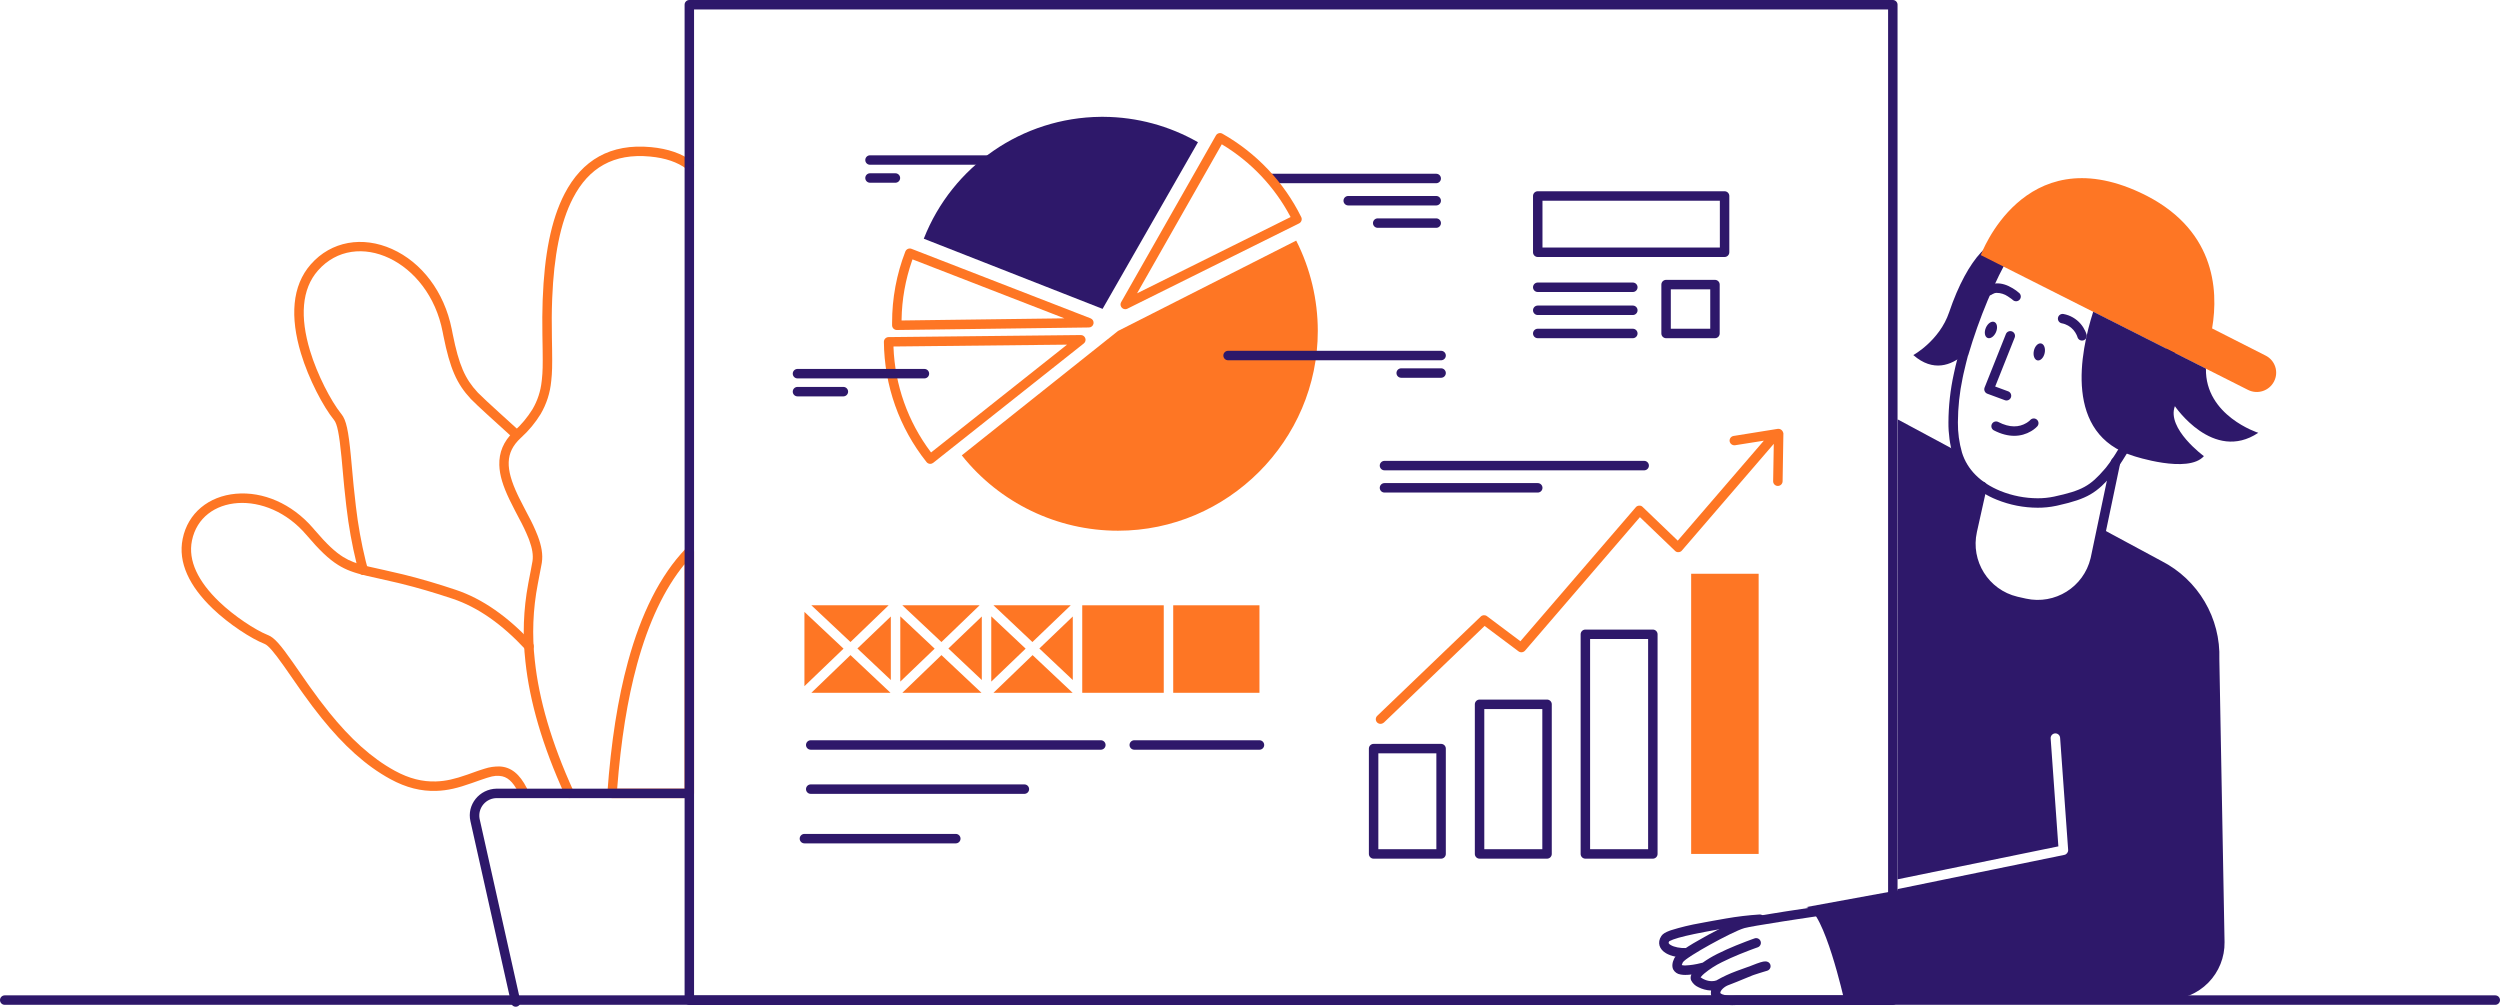
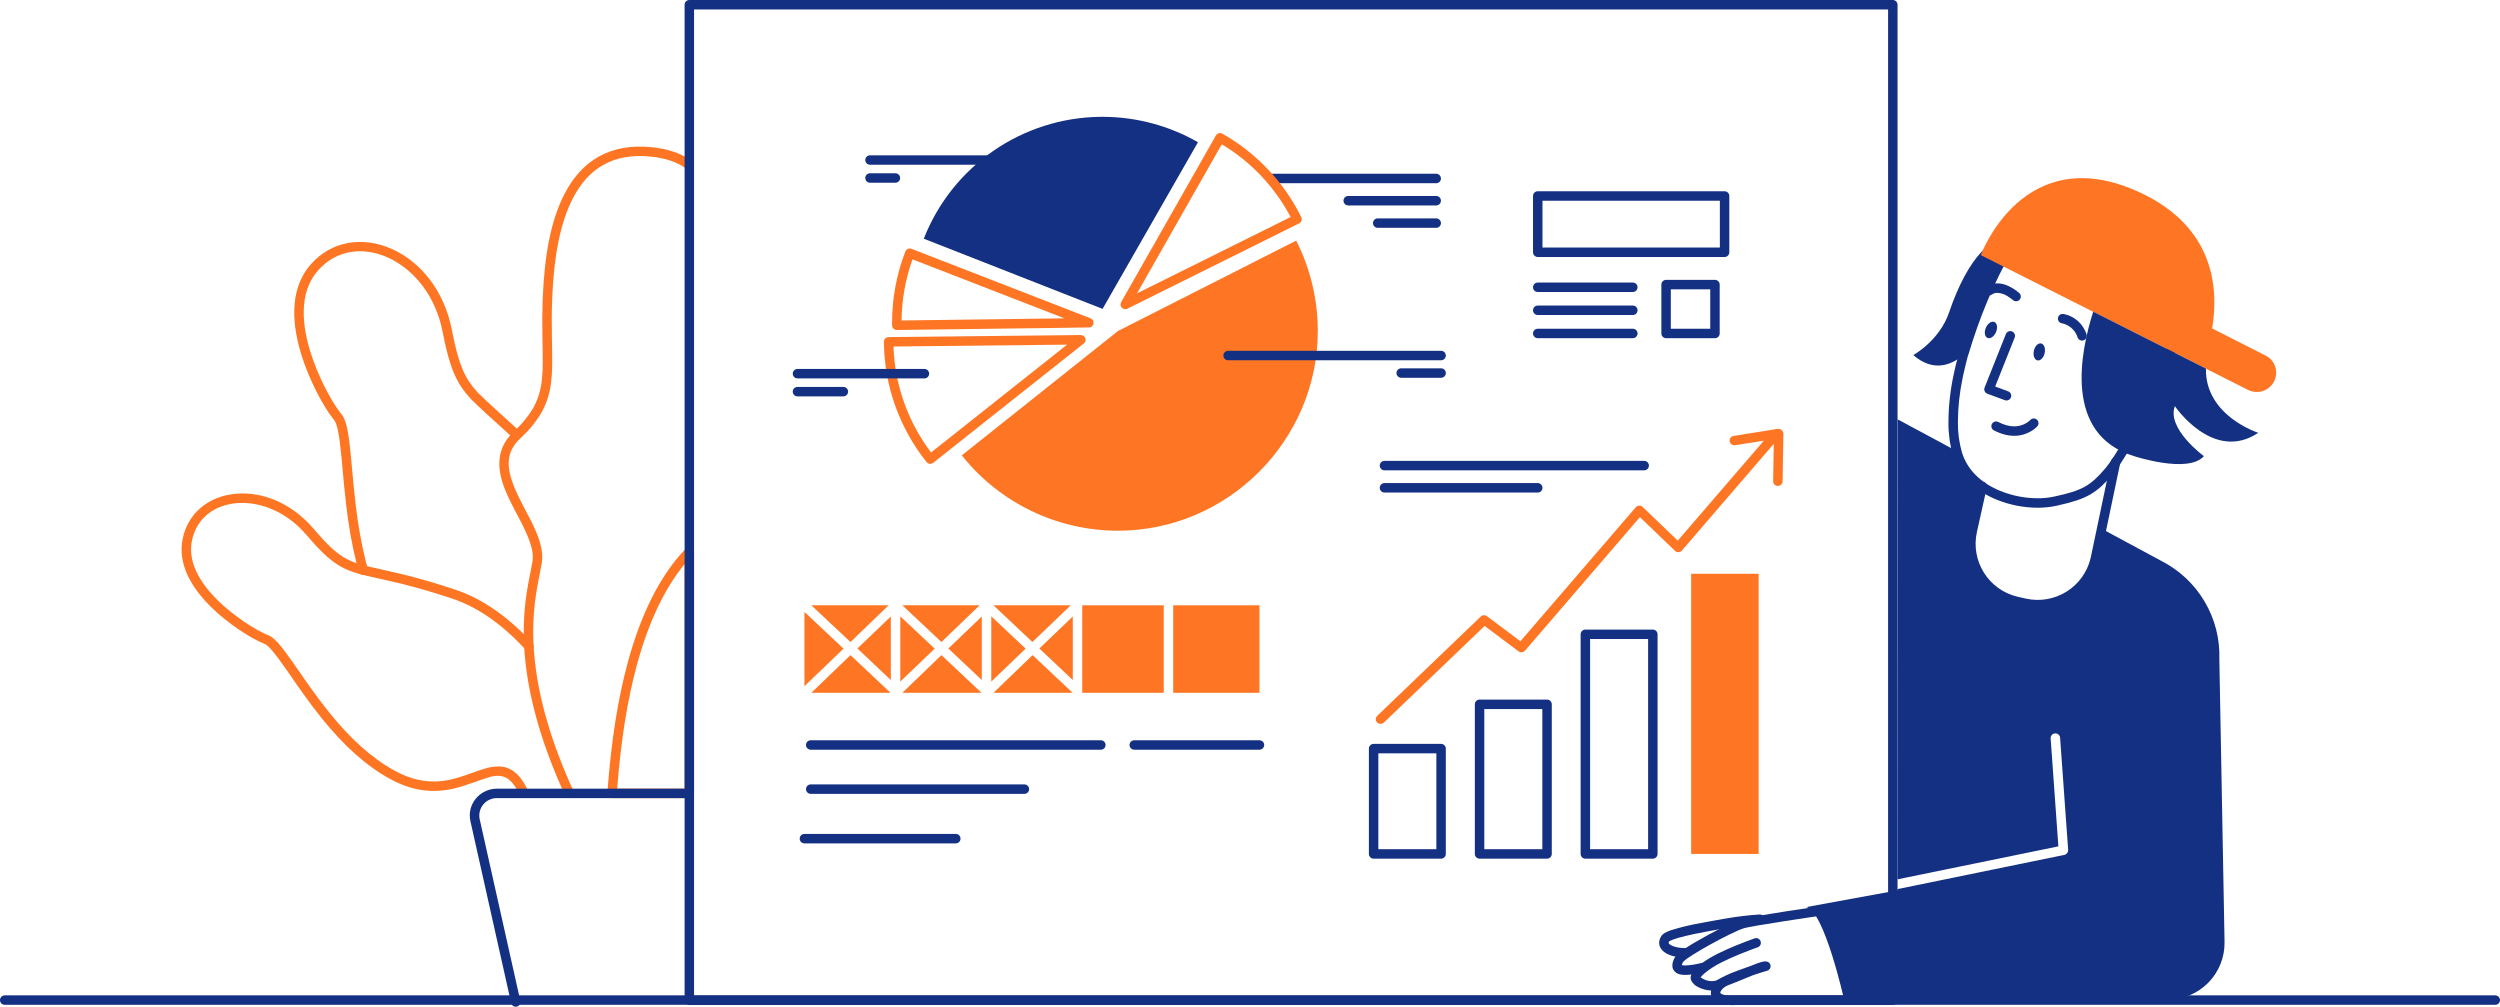
<svg xmlns="http://www.w3.org/2000/svg" viewBox="0 0 1585.6 638.5">
  <g id="graphs_and_statistics_outline_II" data-name="graphs and statistics/outline_II" transform="translate(2.6 2.6)">
    <g id="graphs_and_statistics_outline_II-2" data-name="graphs and statistics/outline_II">
      <g id="graphs_and_statistics_outline_II-3" data-name="graphs and statistics_outline_II">
        <g id="flower_1_" transform="translate(115 93)">
          <g id="leaves_1_">
            <g id="leaf_IV_1_" transform="translate(72 60)">
              <path id="Path" d="M10.529,14.177C23.51-.563,43.377-3.859,62.046,4.522,80.732,12.911,95.118,31.493,99.884,55.27l.472,2.411.164.822c3.947,19.6,7.747,28.251,15.8,36.919l.28.3c4.264,4.432,22.753,20.943,25.431,23.452a3,3,0,1,1-4.1,4.378l-2.583-2.357c-6.035-5.469-19.816-17.872-23.284-21.539l-.137-.146c-8.906-9.586-13.139-19.224-17.287-39.818q-.251-1.247-.505-2.565c-8.709-45.49-55.049-66.293-79.1-38.981C4.647,29.933,3.6,47.719,10,68.969c4.613,15.316,13.293,31.91,19.623,39.848l.282.35c3.119,3.835,4.464,10.639,6,26.487l1.477,16.056.314,3.253c.451,4.577.9,8.666,1.394,12.706a282.075,282.075,0,0,0,6.21,34.616q.658,2.617,1.37,5.167a3,3,0,1,1-5.779,1.615q-.734-2.626-1.41-5.319A287.893,287.893,0,0,1,33.134,168.4l-.229-1.893c-.413-3.482-.795-7.042-1.18-10.951l-.4-4.19c-.339-3.644-1.077-11.822-1.225-13.4l-.164-1.722c-1.384-14.24-2.661-20.81-4.679-23.291-6.851-8.4-16.091-25.966-21-42.255C-2.679,47.67-1.514,27.851,10.529,14.177Z" transform="translate(-2.98 -2.159)" fill="#fe7624" />
            </g>
            <g id="leaf_II_1_" transform="translate(0 220)">
              <path id="Path-2" data-name="Path" d="M34.433.191C51.6-1.342,69.878,6.4,83.3,21.906l1.3,1.518c7.505,8.741,12.78,13.7,17.923,16.892,4.256,2.644,8.529,4.225,15.686,5.954l1.029.242c2.6.586,15.466,3.429,20.74,4.721l2.185.542c9.852,2.473,20.012,5.432,31.624,9.321C191,66.833,207.176,78.333,222.537,94.9a3,3,0,1,1-4.4,4.079c-14.726-15.884-30.1-26.809-46.253-32.195-11.891-3.982-22.217-6.971-32.26-9.461l-2.695-.654c-6.355-1.505-18.525-4.187-19.487-4.415-8.109-1.925-13.063-3.723-18.087-6.844C93.381,41.7,87.5,36.1,79.152,26.284,54.177-3.1,12.516.622,6.576,29.946,3.969,42.613,10.529,55.9,23.9,68.726,33.543,77.97,46.645,86.5,54.44,89.691l.392.158c4.013,1.572,7.906,6.125,15.681,17.221l9.01,12.948,1.62,2.3c4.366,6.145,8.33,11.44,12.4,16.482,13.414,16.619,26.887,29.011,41.737,37.111,9.1,4.982,17.588,7.025,26.045,6.749,6.346-.207,11.949-1.534,19.916-4.321l5.895-2.108,1.4-.488c1.333-.457,2.474-.825,3.573-1.147a28.826,28.826,0,0,1,9.735-1.434c7.08.387,12.572,4.711,17.172,13.827a3,3,0,1,1-5.357,2.7c-3.638-7.21-7.3-10.172-11.882-10.522l-.541-.031c-3.041-.146-4.588.161-12.359,2.87l-4.9,1.728c-8.892,3.151-15.167,4.682-22.455,4.92-9.534.311-19.088-1.988-29.119-7.481-15.639-8.53-29.662-21.427-43.528-38.607-3.911-4.845-7.714-9.9-11.843-15.683l-1.848-2.608-9.57-13.747-.945-1.342c-6.163-8.708-9.641-12.733-11.918-13.71l-.113-.046c-8.482-3.35-22.526-12.44-32.887-22.375C5.042,58.956-2.412,43.853.7,28.746,4,12.429,17.211,1.728,34.433.191Z" transform="translate(-2.437 -2.641)" fill="#fe7624" />
            </g>
            <path id="Path-3" data-name="Path" d="M41.4,29.935C52.489,8.562,70.505-2.093,96.208.341c10.826,1.012,19.489,4.041,26.114,8.982a3,3,0,1,1-3.587,4.81c-5.686-4.24-13.3-6.9-23.089-7.818C72.462,4.12,56.725,13.426,46.729,32.7c-8.09,15.6-12.083,36.853-13.161,63.38l-.042,1.064c-.3,7.931-.315,14.223-.152,24.33l.125,7.616c.141,10.032.035,14.249-.539,19.418l-.031.273a50.385,50.385,0,0,1-6.7,20.856A68.8,68.8,0,0,1,14.07,184.362l-.594.559c-9.8,9.15-9.6,19.453-1.84,35.9l.78,1.625c.96,1.969,2,4,3.629,7.109l2.349,4.5a111.528,111.528,0,0,1,6,12.879c2.415,6.352,3.36,11.8,2.6,16.844l-.148.9c-.582,3.348-2.239,11.714-2.415,12.67a160.322,160.322,0,0,0-1.89,48.686c2.612,24.435,10.383,51.778,24.617,82.954a3,3,0,1,1-5.458,2.492c-14.494-31.746-22.441-59.711-25.125-84.808a165.812,165.812,0,0,1,1.773-49.4l.27-1.464c.444-2.309,2.144-10.918,2.445-12.918.563-3.741-.144-8.048-2.071-13.274l-.38-1a117.438,117.438,0,0,0-6-12.676l-2.764-5.291c-1.447-2.783-2.4-4.683-3.384-6.733C2.351,215.3.2,208.51.013,201.977-.215,194.028,2.634,187.008,9,180.895l.379-.359a63.962,63.962,0,0,0,11.684-13.96,44.021,44.021,0,0,0,5.819-17.764l.141-1.222c.515-4.755.61-8.865.474-18.507l-.158-9.816c-.118-8.409-.092-14.235.146-21.123l.044-1.227C28.575,69.084,32.708,46.7,41.4,29.935Z" transform="translate(199.071 -2.628)" fill="#fe7624" />
            <path id="Path-4" data-name="Path" d="M52,159.306H3a3,3,0,0,1-2.993-3.217C2.371,123.569,6.652,96.31,13.094,72.752c2.084-7.62,4.417-14.9,6.935-21.63a189.574,189.574,0,0,1,8.388-19.245,145.007,145.007,0,0,1,9.911-16.763A114.894,114.894,0,0,1,49.834.931,2.952,2.952,0,0,1,51.977,0,2.986,2.986,0,0,1,55,3.006v153.3A3,3,0,0,1,52,159.306Zm-3-148.4-.128.156C36.231,26.5,26.14,47.792,18.881,74.335c-6.125,22.4-10.259,48.192-12.638,78.849l-.009.122H49Z" transform="translate(267.6 251.294)" fill="#fe7624" />
          </g>
-           <path id="pot_2_" d="M138.353,0a3,3,0,0,1,.176,5.995L138.353,6h-121A11.074,11.074,0,0,0,6.223,19.079L32.081,134.645a3,3,0,0,1-5.812,1.481l-.043-.171L.429,20.672C-1.986,10.165,6.095.2,17.021,0l.332,0Z" transform="translate(180.347 404.6)" fill="#2e186a" />
+           <path id="pot_2_" d="M138.353,0a3,3,0,0,1,.176,5.995L138.353,6h-121A11.074,11.074,0,0,0,6.223,19.079L32.081,134.645a3,3,0,0,1-5.812,1.481l-.043-.171L.429,20.672C-1.986,10.165,6.095.2,17.021,0l.332,0Z" transform="translate(180.347 404.6)" fill="#143083" />
        </g>
        <g id="whiteboard_2_" transform="translate(434)">
-           <path id="shape_15_" d="M766.3,637.4H3a3,3,0,0,1-3-3V3A3,3,0,0,1,3,0H766.3a3,3,0,0,1,3,3V634.4A3,3,0,0,1,766.3,637.4ZM6,6V631.4H763.3V6Z" transform="translate(-2.4 -2.6)" fill="#2e186a" />
+           <path id="shape_15_" d="M766.3,637.4H3a3,3,0,0,1-3-3V3A3,3,0,0,1,3,0H766.3a3,3,0,0,1,3,3V634.4A3,3,0,0,1,766.3,637.4ZM6,6V631.4H763.3V6Z" transform="translate(-2.4 -2.6)" fill="#143083" />
          <g id="graph_5_" transform="translate(434 269)">
-             <path id="Rectangle" d="M45.8,72.8H3a3,3,0,0,1-3-3V3A3,3,0,0,1,3,0H45.8a3,3,0,0,1,3,3V69.8A3,3,0,0,1,45.8,72.8ZM6,6V66.8H42.8V6Z" transform="translate(-2.4 200.2)" fill="#2e186a" />
-             <path id="Rectangle-2" data-name="Rectangle" d="M45.8,100.9H3a3,3,0,0,1-3-3V3A3,3,0,0,1,3,0H45.8a3,3,0,0,1,3,3V97.9A3,3,0,0,1,45.8,100.9ZM6,6V94.9H42.8V6Z" transform="translate(64.8 172.1)" fill="#2e186a" />
-             <path id="Rectangle-3" data-name="Rectangle" d="M45.8,145.3H3a3,3,0,0,1-3-3V3A3,3,0,0,1,3,0H45.8a3,3,0,0,1,3,3V142.3A3,3,0,0,1,45.8,145.3ZM6,6H6V139.3H42.8V6H6Z" transform="translate(131.9 127.7)" fill="#2e186a" />
+             <path id="Rectangle" d="M45.8,72.8H3a3,3,0,0,1-3-3V3A3,3,0,0,1,3,0H45.8a3,3,0,0,1,3,3V69.8A3,3,0,0,1,45.8,72.8ZM6,6V66.8H42.8V6Z" transform="translate(-2.4 200.2)" fill="#143083" />
+             <path id="Rectangle-2" data-name="Rectangle" d="M45.8,100.9H3a3,3,0,0,1-3-3V3A3,3,0,0,1,3,0H45.8a3,3,0,0,1,3,3V97.9A3,3,0,0,1,45.8,100.9ZM6,6V94.9H42.8V6Z" transform="translate(64.8 172.1)" fill="#143083" />
+             <path id="Rectangle-3" data-name="Rectangle" d="M45.8,145.3H3a3,3,0,0,1-3-3V3A3,3,0,0,1,3,0H45.8a3,3,0,0,1,3,3V142.3A3,3,0,0,1,45.8,145.3ZM6,6H6V139.3H42.8V6H6Z" transform="translate(131.9 127.7)" fill="#143083" />
            <rect id="Rectangle-4" data-name="Rectangle" width="42.8" height="177.7" transform="translate(202 92.3)" fill="#fe7624" />
            <path id="arrow_1_" d="M257.313.725a3.1,3.1,0,0,0-2.4-.7l-28,4.5a3.011,3.011,0,0,0-2.5,3.4,3.09,3.09,0,0,0,3.4,2.5l18.3-2.9-54.6,63.4-22.3-21.4a2.651,2.651,0,0,0-2.2-.8,2.814,2.814,0,0,0-2.1,1l-73.2,85-21.2-15.9a3.028,3.028,0,0,0-3.9.2l-65.7,63a2.988,2.988,0,0,0-.1,4.2,3.1,3.1,0,0,0,2.2.9,3.439,3.439,0,0,0,2.1-.8l63.9-61.3,21.5,16.1a3.077,3.077,0,0,0,4.1-.4l72.9-84.7,22.3,21.4a2.651,2.651,0,0,0,2.2.8,2.814,2.814,0,0,0,2.1-1l58.3-67.7-.4,23.7a2.946,2.946,0,0,0,3,3h0a3.009,3.009,0,0,0,3-3l.5-30.3A3.738,3.738,0,0,0,257.313.725Z" transform="translate(1.987 0.375)" fill="#fe7624" />
          </g>
          <g id="layout_II_1_" transform="translate(73 381)">
            <g id="lines_8_" transform="translate(0 88)">
-               <path id="Path-5" data-name="Path" d="M187,0a3,3,0,0,1,.176,5.995L187,6H3A3,3,0,0,1,2.824.005L3,0Z" transform="translate(1.6 -2.1)" fill="#2e186a" />
-               <path id="Path-6" data-name="Path" d="M138.5,0a3,3,0,0,1,.176,5.995L138.5,6H3A3,3,0,0,1,2.824.005L3,0Z" transform="translate(1.6 25.9)" fill="#2e186a" />
-               <path id="Path-7" data-name="Path" d="M99,0a3,3,0,0,1,.176,5.995L99,6H3A3,3,0,0,1,2.824.005L3,0Z" transform="translate(-2.4 57.3)" fill="#2e186a" />
-               <path id="Path-8" data-name="Path" d="M82.4,0a3,3,0,0,1,.176,5.995L82.4,6H3A3,3,0,0,1,2.824.005L3,0Z" transform="translate(206.8 -2.1)" fill="#2e186a" />
+               <path id="Path-5" data-name="Path" d="M187,0a3,3,0,0,1,.176,5.995L187,6H3A3,3,0,0,1,2.824.005L3,0Z" transform="translate(1.6 -2.1)" fill="#143083" />
+               <path id="Path-6" data-name="Path" d="M138.5,0a3,3,0,0,1,.176,5.995L138.5,6H3A3,3,0,0,1,2.824.005L3,0Z" transform="translate(1.6 25.9)" fill="#143083" />
+               <path id="Path-7" data-name="Path" d="M99,0a3,3,0,0,1,.176,5.995L99,6H3A3,3,0,0,1,2.824.005L3,0Z" transform="translate(-2.4 57.3)" fill="#143083" />
+               <path id="Path-8" data-name="Path" d="M82.4,0a3,3,0,0,1,.176,5.995L82.4,6H3A3,3,0,0,1,2.824.005L3,0Z" transform="translate(206.8 -2.1)" fill="#143083" />
            </g>
            <g id="oragne_bar">
              <path id="Path-9" data-name="Path" d="M0,20.3l21.2,20V0Z" transform="translate(91.9 7.4)" fill="#fe7624" />
              <path id="Path-10" data-name="Path" d="M0,41.4,21.8,20.5,0,0Z" transform="translate(61.4 7.3)" fill="#fe7624" />
              <path id="Path-11" data-name="Path" d="M49,0H0L24.7,23.3Z" transform="translate(120.5 0.3)" fill="#fe7624" />
              <path id="Path-12" data-name="Path" d="M24.8,0,0,23.9H50.2Z" transform="translate(62.7 31.9)" fill="#fe7624" />
              <path id="Path-13" data-name="Path" d="M0,41.4,21.8,20.5,0,0Z" transform="translate(119.1 7.3)" fill="#fe7624" />
              <path id="Path-14" data-name="Path" d="M0,0V47.1L24.8,23.3Z" transform="translate(0.6 4.5)" fill="#fe7624" />
              <path id="Path-15" data-name="Path" d="M24.8,0,0,23.9H50.2Z" transform="translate(5 31.9)" fill="#fe7624" />
              <path id="Path-16" data-name="Path" d="M49,0H0L24.8,23.3Z" transform="translate(5 0.3)" fill="#fe7624" />
              <path id="Path-17" data-name="Path" d="M21.2,40.3V0L0,20.3Z" transform="translate(149.6 7.4)" fill="#fe7624" />
              <path id="Path-18" data-name="Path" d="M0,20.3l21.2,20V0Z" transform="translate(34.2 7.4)" fill="#fe7624" />
              <path id="Path-19" data-name="Path" d="M24.8,0,0,23.9H50.2Z" transform="translate(120.5 31.9)" fill="#fe7624" />
              <path id="Path-20" data-name="Path" d="M49,0H0L24.8,23.3Z" transform="translate(62.7 0.3)" fill="#fe7624" />
              <path id="Path-21" data-name="Path" d="M51.7,0H0V55.5H51.7Z" transform="translate(176.8 0.3)" fill="#fe7624" />
              <path id="Path-22" data-name="Path" d="M54.7,0H0V55.5H54.7Z" transform="translate(234.5 0.3)" fill="#fe7624" />
              <path id="Path-23" data-name="Path" d="M.4.45c.1.1.1.1.2.1V.45Z" transform="translate(170.2 55.35)" fill="#fe7624" />
            </g>
          </g>
          <g id="layout_3_" transform="translate(538 121)">
-             <path id="Rectangle-5" data-name="Rectangle" d="M34,37H3a3,3,0,0,1-3-3V3A3,3,0,0,1,3,0H34a3,3,0,0,1,3,3V34A3,3,0,0,1,34,37ZM6,6V31H31V6Z" transform="translate(79.1 53.9)" fill="#2e186a" />
-             <path id="Rectangle-6" data-name="Rectangle" d="M121.5,41.7H3a3,3,0,0,1-3-3V3A3,3,0,0,1,3,0H121.5a3,3,0,0,1,3,3V38.7A3,3,0,0,1,121.5,41.7ZM6,6V35.7H118.5V6Z" transform="translate(-2.3 -2.3)" fill="#2e186a" />
-             <path id="Path-24" data-name="Path" d="M63.3,0a3,3,0,0,1,.176,5.995L63.3,6H3A3,3,0,0,1,2.824.005L3,0Z" transform="translate(-2.3 84.9)" fill="#2e186a" />
-             <path id="Path-25" data-name="Path" d="M63.3,0a3,3,0,0,1,.176,5.995L63.3,6H3A3,3,0,0,1,2.824.005L3,0Z" transform="translate(-2.3 70.2)" fill="#2e186a" />
-             <path id="Path-26" data-name="Path" d="M63.3,0a3,3,0,0,1,.176,5.995L63.3,6H3A3,3,0,0,1,2.824.005L3,0Z" transform="translate(-2.3 55.6)" fill="#2e186a" />
+             <path id="Rectangle-5" data-name="Rectangle" d="M34,37H3a3,3,0,0,1-3-3V3A3,3,0,0,1,3,0H34a3,3,0,0,1,3,3V34A3,3,0,0,1,34,37ZM6,6V31H31V6Z" transform="translate(79.1 53.9)" fill="#143083" />
+             <path id="Rectangle-6" data-name="Rectangle" d="M121.5,41.7H3a3,3,0,0,1-3-3V3A3,3,0,0,1,3,0H121.5a3,3,0,0,1,3,3V38.7A3,3,0,0,1,121.5,41.7ZM6,6V35.7H118.5V6Z" transform="translate(-2.3 -2.3)" fill="#143083" />
+             <path id="Path-24" data-name="Path" d="M63.3,0a3,3,0,0,1,.176,5.995L63.3,6H3A3,3,0,0,1,2.824.005L3,0Z" transform="translate(-2.3 84.9)" fill="#143083" />
+             <path id="Path-25" data-name="Path" d="M63.3,0a3,3,0,0,1,.176,5.995L63.3,6H3A3,3,0,0,1,2.824.005L3,0Z" transform="translate(-2.3 70.2)" fill="#143083" />
+             <path id="Path-26" data-name="Path" d="M63.3,0a3,3,0,0,1,.176,5.995L63.3,6H3A3,3,0,0,1,2.824.005L3,0Z" transform="translate(-2.3 55.6)" fill="#143083" />
          </g>
          <g id="lines_7_" transform="translate(441 292)">
-             <path id="Path-27" data-name="Path" d="M167.7,0a3,3,0,0,1,.176,5.995L167.7,6H3A3,3,0,0,1,2.824.005L3,0Z" transform="translate(-2.5 -2.3)" fill="#2e186a" />
-             <path id="Path-28" data-name="Path" d="M100.2,0a3,3,0,0,1,.176,5.995L100.2,6H3A3,3,0,0,1,2.824.005L3,0Z" transform="translate(-2.5 11.8)" fill="#2e186a" />
+             <path id="Path-27" data-name="Path" d="M167.7,0a3,3,0,0,1,.176,5.995L167.7,6H3A3,3,0,0,1,2.824.005L3,0Z" transform="translate(-2.5 -2.3)" fill="#143083" />
+             <path id="Path-28" data-name="Path" d="M100.2,0a3,3,0,0,1,.176,5.995L100.2,6H3A3,3,0,0,1,2.824.005L3,0Z" transform="translate(-2.5 11.8)" fill="#143083" />
          </g>
          <g id="circle_graph_4_" transform="translate(69 71)">
            <path id="Path-29" data-name="Path" d="M99.1,57.3,212.1,0a126.927,126.927,0,0,1,13.7,57.3c0,69.5-57.2,126.7-126.7,126.7A126.586,126.586,0,0,1,0,136.2Z" transform="translate(104.4 79)" fill="#fe7624" />
-             <path id="Path-30" data-name="Path" d="M107.7,0a3,3,0,0,1,.176,5.995L107.7,6H3A3,3,0,0,1,2.824.005L3,0Z" transform="translate(297.6 36.6)" fill="#2e186a" />
-             <path id="Path-31" data-name="Path" d="M58.8,0a3,3,0,0,1,.176,5.995L58.8,6H3A3,3,0,0,1,2.824.005L3,0Z" transform="translate(346.5 50.7)" fill="#2e186a" />
-             <path id="Path-32" data-name="Path" d="M40.1,0a3,3,0,0,1,.176,5.995L40.1,6H3A3,3,0,0,1,2.824.005L3,0Z" transform="translate(365.2 64.9)" fill="#2e186a" />
-             <path id="Path-33" data-name="Path" d="M138.1,0a3,3,0,0,1,.176,5.995L138.1,6H3A3,3,0,0,1,2.824.005L3,0Z" transform="translate(270.3 148.9)" fill="#2e186a" />
-             <path id="Path-34" data-name="Path" d="M28.3,0a3,3,0,0,1,.176,5.995L28.3,6H3A3,3,0,0,1,2.824.005L3,0Z" transform="translate(380.1 160)" fill="#2e186a" />
+             <path id="Path-30" data-name="Path" d="M107.7,0a3,3,0,0,1,.176,5.995L107.7,6H3A3,3,0,0,1,2.824.005L3,0Z" transform="translate(297.6 36.6)" fill="#143083" />
+             <path id="Path-31" data-name="Path" d="M58.8,0a3,3,0,0,1,.176,5.995L58.8,6H3A3,3,0,0,1,2.824.005L3,0Z" transform="translate(346.5 50.7)" fill="#143083" />
+             <path id="Path-32" data-name="Path" d="M40.1,0a3,3,0,0,1,.176,5.995L40.1,6H3A3,3,0,0,1,2.824.005L3,0Z" transform="translate(365.2 64.9)" fill="#143083" />
+             <path id="Path-33" data-name="Path" d="M138.1,0a3,3,0,0,1,.176,5.995L138.1,6H3A3,3,0,0,1,2.824.005L3,0Z" transform="translate(270.3 148.9)" fill="#143083" />
+             <path id="Path-34" data-name="Path" d="M28.3,0a3,3,0,0,1,.176,5.995L28.3,6H3A3,3,0,0,1,2.824.005L3,0Z" transform="translate(380.1 160)" fill="#143083" />
            <g id="Group" transform="translate(46 27)">
-               <path id="Path-35" data-name="Path" d="M83.5,0a3,3,0,0,1,.176,5.995L83.5,6H3A3,3,0,0,1,2.824.005L3,0Z" transform="translate(-2.8 -2.1)" fill="#2e186a" />
-               <path id="Path-36" data-name="Path" d="M19.1,0a3,3,0,0,1,.176,5.995L19.1,6H3A3,3,0,0,1,2.824.005L3,0Z" transform="translate(-2.8 9.3)" fill="#2e186a" />
+               <path id="Path-35" data-name="Path" d="M83.5,0a3,3,0,0,1,.176,5.995L83.5,6H3A3,3,0,0,1,2.824.005L3,0Z" transform="translate(-2.8 -2.1)" fill="#143083" />
+               <path id="Path-36" data-name="Path" d="M19.1,0a3,3,0,0,1,.176,5.995L19.1,6H3A3,3,0,0,1,2.824.005L3,0Z" transform="translate(-2.8 9.3)" fill="#143083" />
            </g>
            <path id="Path-37" data-name="Path" d="M29.4,81.7h0a2.986,2.986,0,0,1-2.35-1.133A124.147,124.147,0,0,1,0,4.332,3,3,0,0,1,2.968,1.3L124.868,0h.036a2.963,2.963,0,0,1,2.83,2.015,2.934,2.934,0,0,1-.97,3.337l-95.5,75.7A2.968,2.968,0,0,1,29.4,81.7ZM116.169,6.092,6.07,7.267l.016.444a117.947,117.947,0,0,0,23.6,66.447l.233.307Z" transform="translate(55 138.9)" fill="#fe7624" />
            <path id="Path-38" data-name="Path" d="M3,51.7a3,3,0,0,1-3-3V47.1A124.721,124.721,0,0,1,8.4,1.919,3.018,3.018,0,0,1,11.2,0a2.988,2.988,0,0,1,1.085.2l113.6,44.1a3,3,0,0,1-1.047,5.8L3.039,51.7ZM12.949,6.9l-.327.924A118.84,118.84,0,0,0,6.017,45.067l-.007.593,103.3-1.357Z" transform="translate(60.2 83.999)" fill="#fe7624" />
            <path id="Path-39" data-name="Path" d="M3,111.715A3.03,3.03,0,0,1,.4,110.186a2.911,2.911,0,0,1,0-2.968l60.1-105.7A3,3,0,0,1,64.594.391a124.111,124.111,0,0,1,29,22.711,123.093,123.093,0,0,1,21.013,30.172,3.005,3.005,0,0,1-1.356,4.013l-108.9,54.1A3.021,3.021,0,0,1,3,111.715ZM64.222,7.121,10.477,101.643l97.389-48.382-.189-.359a117.828,117.828,0,0,0-43.1-45.568Z" transform="translate(205.085 10.799)" fill="#fe7624" />
-             <path id="Path-40" data-name="Path" d="M173.9,16.1A121.894,121.894,0,0,0,114.2,0h-2A121.762,121.762,0,0,0,0,77.3l113.4,44.5Z" transform="translate(80.3 0.5)" fill="#2e186a" />
-             <path id="Path-41" data-name="Path" d="M83.5,0a3,3,0,0,1,.176,5.995L83.5,6H3A3,3,0,0,1,2.824.005L3,0Z" transform="translate(-2.8 160.4)" fill="#2e186a" />
-             <path id="Path-42" data-name="Path" d="M32.1,0a3,3,0,0,1,.176,5.995L32.1,6H3A3,3,0,0,1,2.824.005L3,0Z" transform="translate(-2.8 171.8)" fill="#2e186a" />
+             <path id="Path-40" data-name="Path" d="M173.9,16.1A121.894,121.894,0,0,0,114.2,0h-2A121.762,121.762,0,0,0,0,77.3l113.4,44.5Z" transform="translate(80.3 0.5)" fill="#143083" />
+             <path id="Path-41" data-name="Path" d="M83.5,0a3,3,0,0,1,.176,5.995L83.5,6H3A3,3,0,0,1,2.824.005L3,0Z" transform="translate(-2.8 160.4)" fill="#143083" />
+             <path id="Path-42" data-name="Path" d="M32.1,0a3,3,0,0,1,.176,5.995L32.1,6H3A3,3,0,0,1,2.824.005L3,0Z" transform="translate(-2.8 171.8)" fill="#143083" />
          </g>
        </g>
        <g id="man_7_" transform="translate(1052 110)">
          <g id="hand_II_7_" transform="translate(0 463)">
-             <path id="Path-43" data-name="Path" d="M63.732.006a3,3,0,0,1,.374,5.988A188.984,188.984,0,0,0,44.926,8.2l-8.46,1.486-3.665.661c-.927.17-1.82.335-2.69.5l-1.291.244c-9.329,1.775-16.028,3.342-19.927,4.78A15.449,15.449,0,0,0,6.77,16.8c-.121.068-.224.131-.306.186l-.119.084c-.586.946-.407,1.444.921,2.254l.172.1c2.148,1.263,5.839,2.008,9.676,1.875a3,3,0,1,1,.207,6c-4.894.169-9.692-.8-12.924-2.7C.115,22.08-1.36,17.848,1.412,13.653c.941-1.432,2.674-2.406,5.4-3.413l.619-.222A147.572,147.572,0,0,1,26.369,5.449L29,4.948c1.539-.289,3.143-.583,4.883-.9L42.4,2.545A194.988,194.988,0,0,1,63.732.006Z" transform="translate(-2.319 4.4)" fill="#2e186a" />
-             <path id="Path-44" data-name="Path" d="M37.843,64.487c-4.187,0-7.469-.641-9.756-1.906a6.488,6.488,0,0,1-3.66-5.665l-.005-.24a7.115,7.115,0,0,1,.109-1.283l.033-.175-.284-.012A19.194,19.194,0,0,1,16.451,53.1a9.379,9.379,0,0,1-4.606-4.454l-.069-.194a4.6,4.6,0,0,1,.282-3.316l.032-.074-.2.026a30.727,30.727,0,0,1-3.679.25A15.41,15.41,0,0,1,5.354,45.1L5.1,45.045A6.2,6.2,0,0,1,.537,41.86c-.9-1.876-.655-4.39.69-7.079,1.4-2.865,7.819-7.353,20.192-14.125l1.86-1.01c8.507-4.577,16.819-8.528,20.215-9.608l.59-.176C46.851,9.09,55.754,7.545,71.3,5.139l3.322-.511c4.2-.643,8.7-1.323,13.4-2.021L99.971.846,105.6.031a3,3,0,0,1,3.3,2.094l.047.171,14.1,58.4a3,3,0,0,1-2.741,3.7l-.175.005h-79.5l-.342.02C39.442,64.464,38.622,64.487,37.843,64.487ZM58.91,36.754a4.777,4.777,0,0,1,.991.1l.085.019a3,3,0,0,1,.158,5.81l-.87.254-1.6.481c-.8.243-1.526.469-2.233.691l-.592.187c-.924.294-1.817.583-2.652.859L51.17,45.5l-3.256,1.324L41.03,49.654c-2.079.846-3.417,1.372-4.769,1.876l-.537.2c-2.951,1.047-5.314,3.535-5.3,4.9,0,.288.2.563,1.135.971a16.482,16.482,0,0,0,6.149.9c.687,0,1.418-.02,2.175-.06l.454-.026.186-.006H116.31L103.746,6.36,96.788,7.375,88.906,8.541c-3.577.533-6.73,1.006-9.639,1.448L69.92,11.426c-13.461,2.1-21.822,3.553-24.178,4.2l-.2.057C41.6,16.813,31.832,21.747,23.9,26.138c-7.446,4.123-16.444,9.558-17.3,11.3a7.23,7.23,0,0,0-.56,1.414l-.034.154L6,39.082l.155.047.215.052A8.883,8.883,0,0,0,8.2,39.34a47.587,47.587,0,0,0,9.872-1.508l1.17-.279.054-.04a69.667,69.667,0,0,1,8.969-5.383l.409-.208c1.768-.892,3.735-1.823,5.847-2.767,3.66-1.636,7.734-3.307,12.109-4.969l1.21-.456c.57-.213,1.145-.426,1.711-.634l1.372-.5,1.222-.433a3,3,0,0,1,2.128,5.608l-1.623.581-1.038.376c-.952.349-1.912.707-2.853,1.065-4.269,1.622-8.236,3.249-11.79,4.838-2.031.908-3.912,1.8-5.591,2.646a56.272,56.272,0,0,0-11.135,7.161A17.141,17.141,0,0,0,18.03,46.68l-.12.158.185.145a11.582,11.582,0,0,0,2.741,1.48,11.723,11.723,0,0,0,4.2.825,8.749,8.749,0,0,0,2.89-.471L28,48.792l.254-.154A82.418,82.418,0,0,1,40.379,43l.653-.252c2.045-.783,4.257-1.584,6.574-2.38l1.422-.482,1.39-.556C55.268,37.4,57.411,36.754,58.91,36.754Z" transform="translate(6.078 -2.6)" fill="#2e186a" />
+             <path id="Path-43" data-name="Path" d="M63.732.006a3,3,0,0,1,.374,5.988A188.984,188.984,0,0,0,44.926,8.2l-8.46,1.486-3.665.661c-.927.17-1.82.335-2.69.5l-1.291.244c-9.329,1.775-16.028,3.342-19.927,4.78A15.449,15.449,0,0,0,6.77,16.8c-.121.068-.224.131-.306.186l-.119.084c-.586.946-.407,1.444.921,2.254l.172.1c2.148,1.263,5.839,2.008,9.676,1.875a3,3,0,1,1,.207,6c-4.894.169-9.692-.8-12.924-2.7C.115,22.08-1.36,17.848,1.412,13.653c.941-1.432,2.674-2.406,5.4-3.413l.619-.222A147.572,147.572,0,0,1,26.369,5.449L29,4.948c1.539-.289,3.143-.583,4.883-.9L42.4,2.545A194.988,194.988,0,0,1,63.732.006Z" transform="translate(-2.319 4.4)" fill="#143083" />
+             <path id="Path-44" data-name="Path" d="M37.843,64.487c-4.187,0-7.469-.641-9.756-1.906a6.488,6.488,0,0,1-3.66-5.665l-.005-.24a7.115,7.115,0,0,1,.109-1.283l.033-.175-.284-.012A19.194,19.194,0,0,1,16.451,53.1a9.379,9.379,0,0,1-4.606-4.454l-.069-.194a4.6,4.6,0,0,1,.282-3.316l.032-.074-.2.026a30.727,30.727,0,0,1-3.679.25A15.41,15.41,0,0,1,5.354,45.1L5.1,45.045A6.2,6.2,0,0,1,.537,41.86c-.9-1.876-.655-4.39.69-7.079,1.4-2.865,7.819-7.353,20.192-14.125l1.86-1.01c8.507-4.577,16.819-8.528,20.215-9.608l.59-.176C46.851,9.09,55.754,7.545,71.3,5.139l3.322-.511c4.2-.643,8.7-1.323,13.4-2.021L99.971.846,105.6.031a3,3,0,0,1,3.3,2.094l.047.171,14.1,58.4a3,3,0,0,1-2.741,3.7l-.175.005h-79.5l-.342.02C39.442,64.464,38.622,64.487,37.843,64.487ZM58.91,36.754a4.777,4.777,0,0,1,.991.1l.085.019a3,3,0,0,1,.158,5.81l-.87.254-1.6.481c-.8.243-1.526.469-2.233.691l-.592.187c-.924.294-1.817.583-2.652.859L51.17,45.5l-3.256,1.324L41.03,49.654c-2.079.846-3.417,1.372-4.769,1.876l-.537.2c-2.951,1.047-5.314,3.535-5.3,4.9,0,.288.2.563,1.135.971a16.482,16.482,0,0,0,6.149.9c.687,0,1.418-.02,2.175-.06l.454-.026.186-.006H116.31L103.746,6.36,96.788,7.375,88.906,8.541c-3.577.533-6.73,1.006-9.639,1.448L69.92,11.426c-13.461,2.1-21.822,3.553-24.178,4.2l-.2.057C41.6,16.813,31.832,21.747,23.9,26.138c-7.446,4.123-16.444,9.558-17.3,11.3a7.23,7.23,0,0,0-.56,1.414l-.034.154L6,39.082l.155.047.215.052A8.883,8.883,0,0,0,8.2,39.34a47.587,47.587,0,0,0,9.872-1.508l1.17-.279.054-.04a69.667,69.667,0,0,1,8.969-5.383l.409-.208c1.768-.892,3.735-1.823,5.847-2.767,3.66-1.636,7.734-3.307,12.109-4.969l1.21-.456c.57-.213,1.145-.426,1.711-.634l1.372-.5,1.222-.433a3,3,0,0,1,2.128,5.608l-1.623.581-1.038.376c-.952.349-1.912.707-2.853,1.065-4.269,1.622-8.236,3.249-11.79,4.838-2.031.908-3.912,1.8-5.591,2.646a56.272,56.272,0,0,0-11.135,7.161A17.141,17.141,0,0,0,18.03,46.68l-.12.158.185.145a11.582,11.582,0,0,0,2.741,1.48,11.723,11.723,0,0,0,4.2.825,8.749,8.749,0,0,0,2.89-.471L28,48.792l.254-.154A82.418,82.418,0,0,1,40.379,43l.653-.252c2.045-.783,4.257-1.584,6.574-2.38l1.422-.482,1.39-.556C55.268,37.4,57.411,36.754,58.91,36.754Z" transform="translate(6.078 -2.6)" fill="#143083" />
          </g>
-           <path id="body_5_" d="M262,152.2a67.417,67.417,0,0,0-36.7-62.4L187.6,69.5l-4.1,18.6a37.5,37.5,0,0,1-44.7,28.5l-4.9-1.1a37.5,37.5,0,0,1-28.5-44.7l6.3-28.3c-7.2-5-12.9-11.8-15.6-20.6-.2-.6-.3-1.2-.5-1.7L58,0l-.1,291.7,102-20.9L155,202.3a3.007,3.007,0,0,1,6-.4l5.1,71.1a3.042,3.042,0,0,1-2.4,3.2L57.9,297.9v.8L0,309.3C11.4,311.5,24,368,24,368H229.4a35.94,35.94,0,0,0,35.9-36.5Z" transform="translate(91 153.4)" fill="#2e186a" />
+           <path id="body_5_" d="M262,152.2a67.417,67.417,0,0,0-36.7-62.4L187.6,69.5l-4.1,18.6a37.5,37.5,0,0,1-44.7,28.5l-4.9-1.1a37.5,37.5,0,0,1-28.5-44.7l6.3-28.3c-7.2-5-12.9-11.8-15.6-20.6-.2-.6-.3-1.2-.5-1.7L58,0l-.1,291.7,102-20.9L155,202.3a3.007,3.007,0,0,1,6-.4l5.1,71.1a3.042,3.042,0,0,1-2.4,3.2L57.9,297.9v.8L0,309.3C11.4,311.5,24,368,24,368H229.4a35.94,35.94,0,0,0,35.9-36.5Z" transform="translate(91 153.4)" fill="#143083" />
          <g id="head_10_" transform="translate(158)">
-             <path id="neck_5_" d="M91.865,2.385a3,3,0,0,1,5.9,1.059l-.031.174L84.93,64.653A40.5,40.5,0,0,1,37.3,95.568l-.654-.14-4.9-1.1A40.5,40.5,0,0,1,.833,46.7l.14-.654,6.3-28.3a3,3,0,0,1,5.89,1.131l-.033.173-6.3,28.3A34.495,34.495,0,0,0,32.5,88.345l.556.129,4.9,1.1A34.487,34.487,0,0,0,78.937,63.94l.128-.555Z" transform="translate(34.399 177.499)" fill="#2e186a" />
-             <path id="face_11_" d="M56.557,185.853h0A69.543,69.543,0,0,1,30.739,180.8a53.259,53.259,0,0,1-17.63-11.385,40.344,40.344,0,0,1-10.252-16.8A73.117,73.117,0,0,1,0,131.725a146.844,146.844,0,0,1,3.372-30.606c.69-3.321,1.469-6.612,2.315-9.783.1-.366.186-.69.268-.99l.256-.919.243-.853.269-.915V87.65l.018-.063A340.691,340.691,0,0,1,19.008,52.819,267.358,267.358,0,0,1,34.681,20.93l.662-1.125.28-.466A39.781,39.781,0,0,1,50.551,4.647,40.628,40.628,0,0,1,70.163,0a57.14,57.14,0,0,1,5.976.324A75.666,75.666,0,0,1,94.607,4.855a87.037,87.037,0,0,1,9.3,4.094l1.02.535a93.02,93.02,0,0,1,18.09,12.358,68.717,68.717,0,0,1,12.549,14.6A62.035,62.035,0,0,1,142.913,53a70.011,70.011,0,0,1,2.473,18.211,87.265,87.265,0,0,1-3.908,25.969c-.86,2.838-1.835,5.585-2.9,8.167-.744,1.806-1.3,2.991-1.642,3.668l-.159.316-2.746,5.17q-.57,1.065-1.177,2.194l-1.806,3.347c-3.444,6.357-6.751,12.327-9.83,17.743-.436.765-.792,1.388-1.12,1.959l-1.444,2.51c-6.535,11.288-11.194,18.524-14.244,22.122l-.327.384c-4.593,5.385-8.763,9.609-14.19,12.72-4.809,2.757-10.728,4.763-20.43,6.922l-1.205.265A55.276,55.276,0,0,1,56.557,185.853ZM12.413,89.25h0c-.541,2.085-1.978,7.624-2.937,12.023l-.167.783-.3,1.442A139.4,139.4,0,0,0,6,131.683a67.19,67.19,0,0,0,2.588,19.165c3.331,10.793,11.775,19.229,24.418,24.395a63.712,63.712,0,0,0,23.55,4.611A49.272,49.272,0,0,0,66.986,178.8c17.733-3.855,22.854-6.649,32.233-17.586l.774-.911c2.845-3.423,7.493-10.708,13.813-21.654l1.089-1.893L116,134.815c3.326-5.848,6.943-12.389,10.749-19.443l.413-.768c.827-1.534,1.606-2.988,2.316-4.32l1.857-3.5.3-.6c.066-.134.144-.3.231-.484l.342-.743c.177-.4.335-.754.481-1.1l.338-.8c.991-2.406,1.9-4.97,2.7-7.623a81.282,81.282,0,0,0,3.65-24.181c-.193-24.441-12.735-43.442-37.277-56.477a79.941,79.941,0,0,0-9.607-4.3A69.663,69.663,0,0,0,75.508,6.291,51.181,51.181,0,0,0,70.157,6C57.119,6,47.143,11.673,40.5,22.863l-.645,1.1C29.237,42.168,19.521,65.365,12.5,89.277l-.089-.027Z" transform="translate(23.176 23.568)" fill="#2e186a" />
-             <path id="hair_II_1_" d="M31.9,72.041c5.9-20,15.3-45.3,28.3-67.1a28.965,28.965,0,0,1,1.9-2.9c-10.5-8.2-27.6,8.7-39.4,43.6-6.1,18-22.7,27.1-22.7,27.1,12.7,11.1,24.2,6.3,31.7,0C31.8,72.341,31.8,72.041,31.9,72.041Z" transform="translate(0.9 39.859)" fill="#2e186a" />
-             <path id="nose_9_" d="M13.714,1.891a3,3,0,0,1,5.635,2.054l-.06.166L6.926,35.152l8.214,3.035a3,3,0,0,1,1.831,3.687l-.056.167a3,3,0,0,1-3.687,1.831l-.167-.056-11.1-4.1A3,3,0,0,1,.152,35.959l.061-.169Z" transform="translate(45.899 97.399)" fill="#2e186a" />
-             <ellipse id="eye_II_13_" cx="5.5" cy="3.5" rx="5.5" ry="3.5" transform="matrix(0.394, -0.919, 0.919, 0.394, 44.745, 100.343)" fill="#2e186a" />
-             <ellipse id="eye_13_" cx="5.5" cy="3.5" rx="5.5" ry="3.5" transform="translate(76.18 115.216) rotate(-77.555)" fill="#2e186a" />
-             <path id="brow_II_9_" d="M.059,2.412A3,3,0,0,1,3.589.059,18.8,18.8,0,0,1,14.422,6.3a19.534,19.534,0,0,1,2.937,4.587,14.326,14.326,0,0,1,.846,2.265,3,3,0,0,1-5.76,1.671l-.091-.314a10.451,10.451,0,0,0-.448-1.121A13.577,13.577,0,0,0,9.87,10.207,12.819,12.819,0,0,0,2.412,5.942,3,3,0,0,1,.059,2.412Z" transform="translate(92.599 86.499)" fill="#2e186a" />
-             <path id="brow_9_" d="M7.334.035c3.589-.262,7.206.951,10.734,3.084a27.078,27.078,0,0,1,4.161,3.043,3,3,0,0,1-4.058,4.419l-.125-.111c-.153-.133-.391-.331-.7-.576a24.142,24.142,0,0,0-2.377-1.641A12.807,12.807,0,0,0,7.772,6.019,5.767,5.767,0,0,0,5,6.938l-.254.173A3,3,0,0,1,1.253,2.233,11.775,11.775,0,0,1,7.334.035Z" transform="translate(45.9 67.128)" fill="#2e186a" />
+             <path id="neck_5_" d="M91.865,2.385a3,3,0,0,1,5.9,1.059l-.031.174L84.93,64.653A40.5,40.5,0,0,1,37.3,95.568l-.654-.14-4.9-1.1A40.5,40.5,0,0,1,.833,46.7l.14-.654,6.3-28.3a3,3,0,0,1,5.89,1.131l-.033.173-6.3,28.3A34.495,34.495,0,0,0,32.5,88.345l.556.129,4.9,1.1A34.487,34.487,0,0,0,78.937,63.94l.128-.555Z" transform="translate(34.399 177.499)" fill="#143083" />
+             <path id="face_11_" d="M56.557,185.853h0A69.543,69.543,0,0,1,30.739,180.8a53.259,53.259,0,0,1-17.63-11.385,40.344,40.344,0,0,1-10.252-16.8A73.117,73.117,0,0,1,0,131.725a146.844,146.844,0,0,1,3.372-30.606c.69-3.321,1.469-6.612,2.315-9.783.1-.366.186-.69.268-.99l.256-.919.243-.853.269-.915V87.65l.018-.063A340.691,340.691,0,0,1,19.008,52.819,267.358,267.358,0,0,1,34.681,20.93l.662-1.125.28-.466A39.781,39.781,0,0,1,50.551,4.647,40.628,40.628,0,0,1,70.163,0a57.14,57.14,0,0,1,5.976.324A75.666,75.666,0,0,1,94.607,4.855a87.037,87.037,0,0,1,9.3,4.094l1.02.535a93.02,93.02,0,0,1,18.09,12.358,68.717,68.717,0,0,1,12.549,14.6A62.035,62.035,0,0,1,142.913,53a70.011,70.011,0,0,1,2.473,18.211,87.265,87.265,0,0,1-3.908,25.969c-.86,2.838-1.835,5.585-2.9,8.167-.744,1.806-1.3,2.991-1.642,3.668l-.159.316-2.746,5.17q-.57,1.065-1.177,2.194l-1.806,3.347c-3.444,6.357-6.751,12.327-9.83,17.743-.436.765-.792,1.388-1.12,1.959l-1.444,2.51c-6.535,11.288-11.194,18.524-14.244,22.122l-.327.384c-4.593,5.385-8.763,9.609-14.19,12.72-4.809,2.757-10.728,4.763-20.43,6.922l-1.205.265A55.276,55.276,0,0,1,56.557,185.853ZM12.413,89.25h0c-.541,2.085-1.978,7.624-2.937,12.023l-.167.783-.3,1.442A139.4,139.4,0,0,0,6,131.683a67.19,67.19,0,0,0,2.588,19.165c3.331,10.793,11.775,19.229,24.418,24.395a63.712,63.712,0,0,0,23.55,4.611A49.272,49.272,0,0,0,66.986,178.8c17.733-3.855,22.854-6.649,32.233-17.586l.774-.911c2.845-3.423,7.493-10.708,13.813-21.654l1.089-1.893L116,134.815c3.326-5.848,6.943-12.389,10.749-19.443l.413-.768c.827-1.534,1.606-2.988,2.316-4.32l1.857-3.5.3-.6c.066-.134.144-.3.231-.484l.342-.743c.177-.4.335-.754.481-1.1l.338-.8c.991-2.406,1.9-4.97,2.7-7.623a81.282,81.282,0,0,0,3.65-24.181c-.193-24.441-12.735-43.442-37.277-56.477a79.941,79.941,0,0,0-9.607-4.3A69.663,69.663,0,0,0,75.508,6.291,51.181,51.181,0,0,0,70.157,6C57.119,6,47.143,11.673,40.5,22.863l-.645,1.1C29.237,42.168,19.521,65.365,12.5,89.277l-.089-.027Z" transform="translate(23.176 23.568)" fill="#143083" />
+             <path id="hair_II_1_" d="M31.9,72.041c5.9-20,15.3-45.3,28.3-67.1a28.965,28.965,0,0,1,1.9-2.9c-10.5-8.2-27.6,8.7-39.4,43.6-6.1,18-22.7,27.1-22.7,27.1,12.7,11.1,24.2,6.3,31.7,0C31.8,72.341,31.8,72.041,31.9,72.041Z" transform="translate(0.9 39.859)" fill="#143083" />
+             <path id="nose_9_" d="M13.714,1.891a3,3,0,0,1,5.635,2.054l-.06.166L6.926,35.152l8.214,3.035a3,3,0,0,1,1.831,3.687l-.056.167a3,3,0,0,1-3.687,1.831l-.167-.056-11.1-4.1A3,3,0,0,1,.152,35.959l.061-.169Z" transform="translate(45.899 97.399)" fill="#143083" />
+             <ellipse id="eye_II_13_" cx="5.5" cy="3.5" rx="5.5" ry="3.5" transform="matrix(0.394, -0.919, 0.919, 0.394, 44.745, 100.343)" fill="#143083" />
+             <ellipse id="eye_13_" cx="5.5" cy="3.5" rx="5.5" ry="3.5" transform="translate(76.18 115.216) rotate(-77.555)" fill="#143083" />
+             <path id="brow_II_9_" d="M.059,2.412A3,3,0,0,1,3.589.059,18.8,18.8,0,0,1,14.422,6.3a19.534,19.534,0,0,1,2.937,4.587,14.326,14.326,0,0,1,.846,2.265,3,3,0,0,1-5.76,1.671l-.091-.314a10.451,10.451,0,0,0-.448-1.121A13.577,13.577,0,0,0,9.87,10.207,12.819,12.819,0,0,0,2.412,5.942,3,3,0,0,1,.059,2.412Z" transform="translate(92.599 86.499)" fill="#143083" />
+             <path id="brow_9_" d="M7.334.035c3.589-.262,7.206.951,10.734,3.084a27.078,27.078,0,0,1,4.161,3.043,3,3,0,0,1-4.058,4.419l-.125-.111c-.153-.133-.391-.331-.7-.576a24.142,24.142,0,0,0-2.377-1.641A12.807,12.807,0,0,0,7.772,6.019,5.767,5.767,0,0,0,5,6.938l-.254.173A3,3,0,0,1,1.253,2.233,11.775,11.775,0,0,1,7.334.035Z" transform="translate(45.9 67.128)" fill="#143083" />
            <path id="cap_5_" d="M180.6,112.51l-33.9-17.2c4.3-25.2,1.6-64.2-45.7-86.2C27-25.29,0,48.81,0,48.81l169.5,85.5a12.31,12.31,0,0,0,16.5-5.4A12.111,12.111,0,0,0,180.6,112.51Z" transform="translate(43.7 0.39)" fill="#fe7624" />
-             <path id="mouth_9_" d="M28.879.745a3,3,0,0,1,.276,4.234,11.962,11.962,0,0,1-1.092,1.06,19.208,19.208,0,0,1-2.823,2.03c-6.363,3.774-14.4,4.254-23.616-.5A3,3,0,0,1,4.377,2.234c7.312,3.776,13.163,3.426,17.8.674a13.235,13.235,0,0,0,1.941-1.392l.246-.222.279-.274A3,3,0,0,1,28.879.745Z" transform="translate(50.399 152.8)" fill="#2e186a" />
-             <path id="hair_9_" d="M78.861,36.1,7.361,0c-8.3,25.9-18.7,77.8,25.6,91.5,0,0,34.6,11.5,44.6.1,0,0-23.8-17.4-18.4-31.7,0,0,24.3,36,52.9,16.9C111.961,76.8,78.261,66,78.861,36.1Z" transform="translate(107.639 85.1)" fill="#2e186a" />
+             <path id="mouth_9_" d="M28.879.745a3,3,0,0,1,.276,4.234,11.962,11.962,0,0,1-1.092,1.06,19.208,19.208,0,0,1-2.823,2.03c-6.363,3.774-14.4,4.254-23.616-.5A3,3,0,0,1,4.377,2.234c7.312,3.776,13.163,3.426,17.8.674a13.235,13.235,0,0,0,1.941-1.392l.246-.222.279-.274A3,3,0,0,1,28.879.745Z" transform="translate(50.399 152.8)" fill="#143083" />
+             <path id="hair_9_" d="M78.861,36.1,7.361,0c-8.3,25.9-18.7,77.8,25.6,91.5,0,0,34.6,11.5,44.6.1,0,0-23.8-17.4-18.4-31.7,0,0,24.3,36,52.9,16.9C111.961,76.8,78.261,66,78.861,36.1Z" transform="translate(107.639 85.1)" fill="#143083" />
          </g>
        </g>
-         <path id="line_8_" d="M1582.6,0a3,3,0,0,1,.176,5.995L1582.6,6H3A3,3,0,0,1,2.824.005L3,0Z" transform="translate(-2.6 628.7)" fill="#2e186a" />
+         <path id="line_8_" d="M1582.6,0a3,3,0,0,1,.176,5.995L1582.6,6H3A3,3,0,0,1,2.824.005L3,0Z" transform="translate(-2.6 628.7)" fill="#143083" />
      </g>
    </g>
  </g>
</svg>
